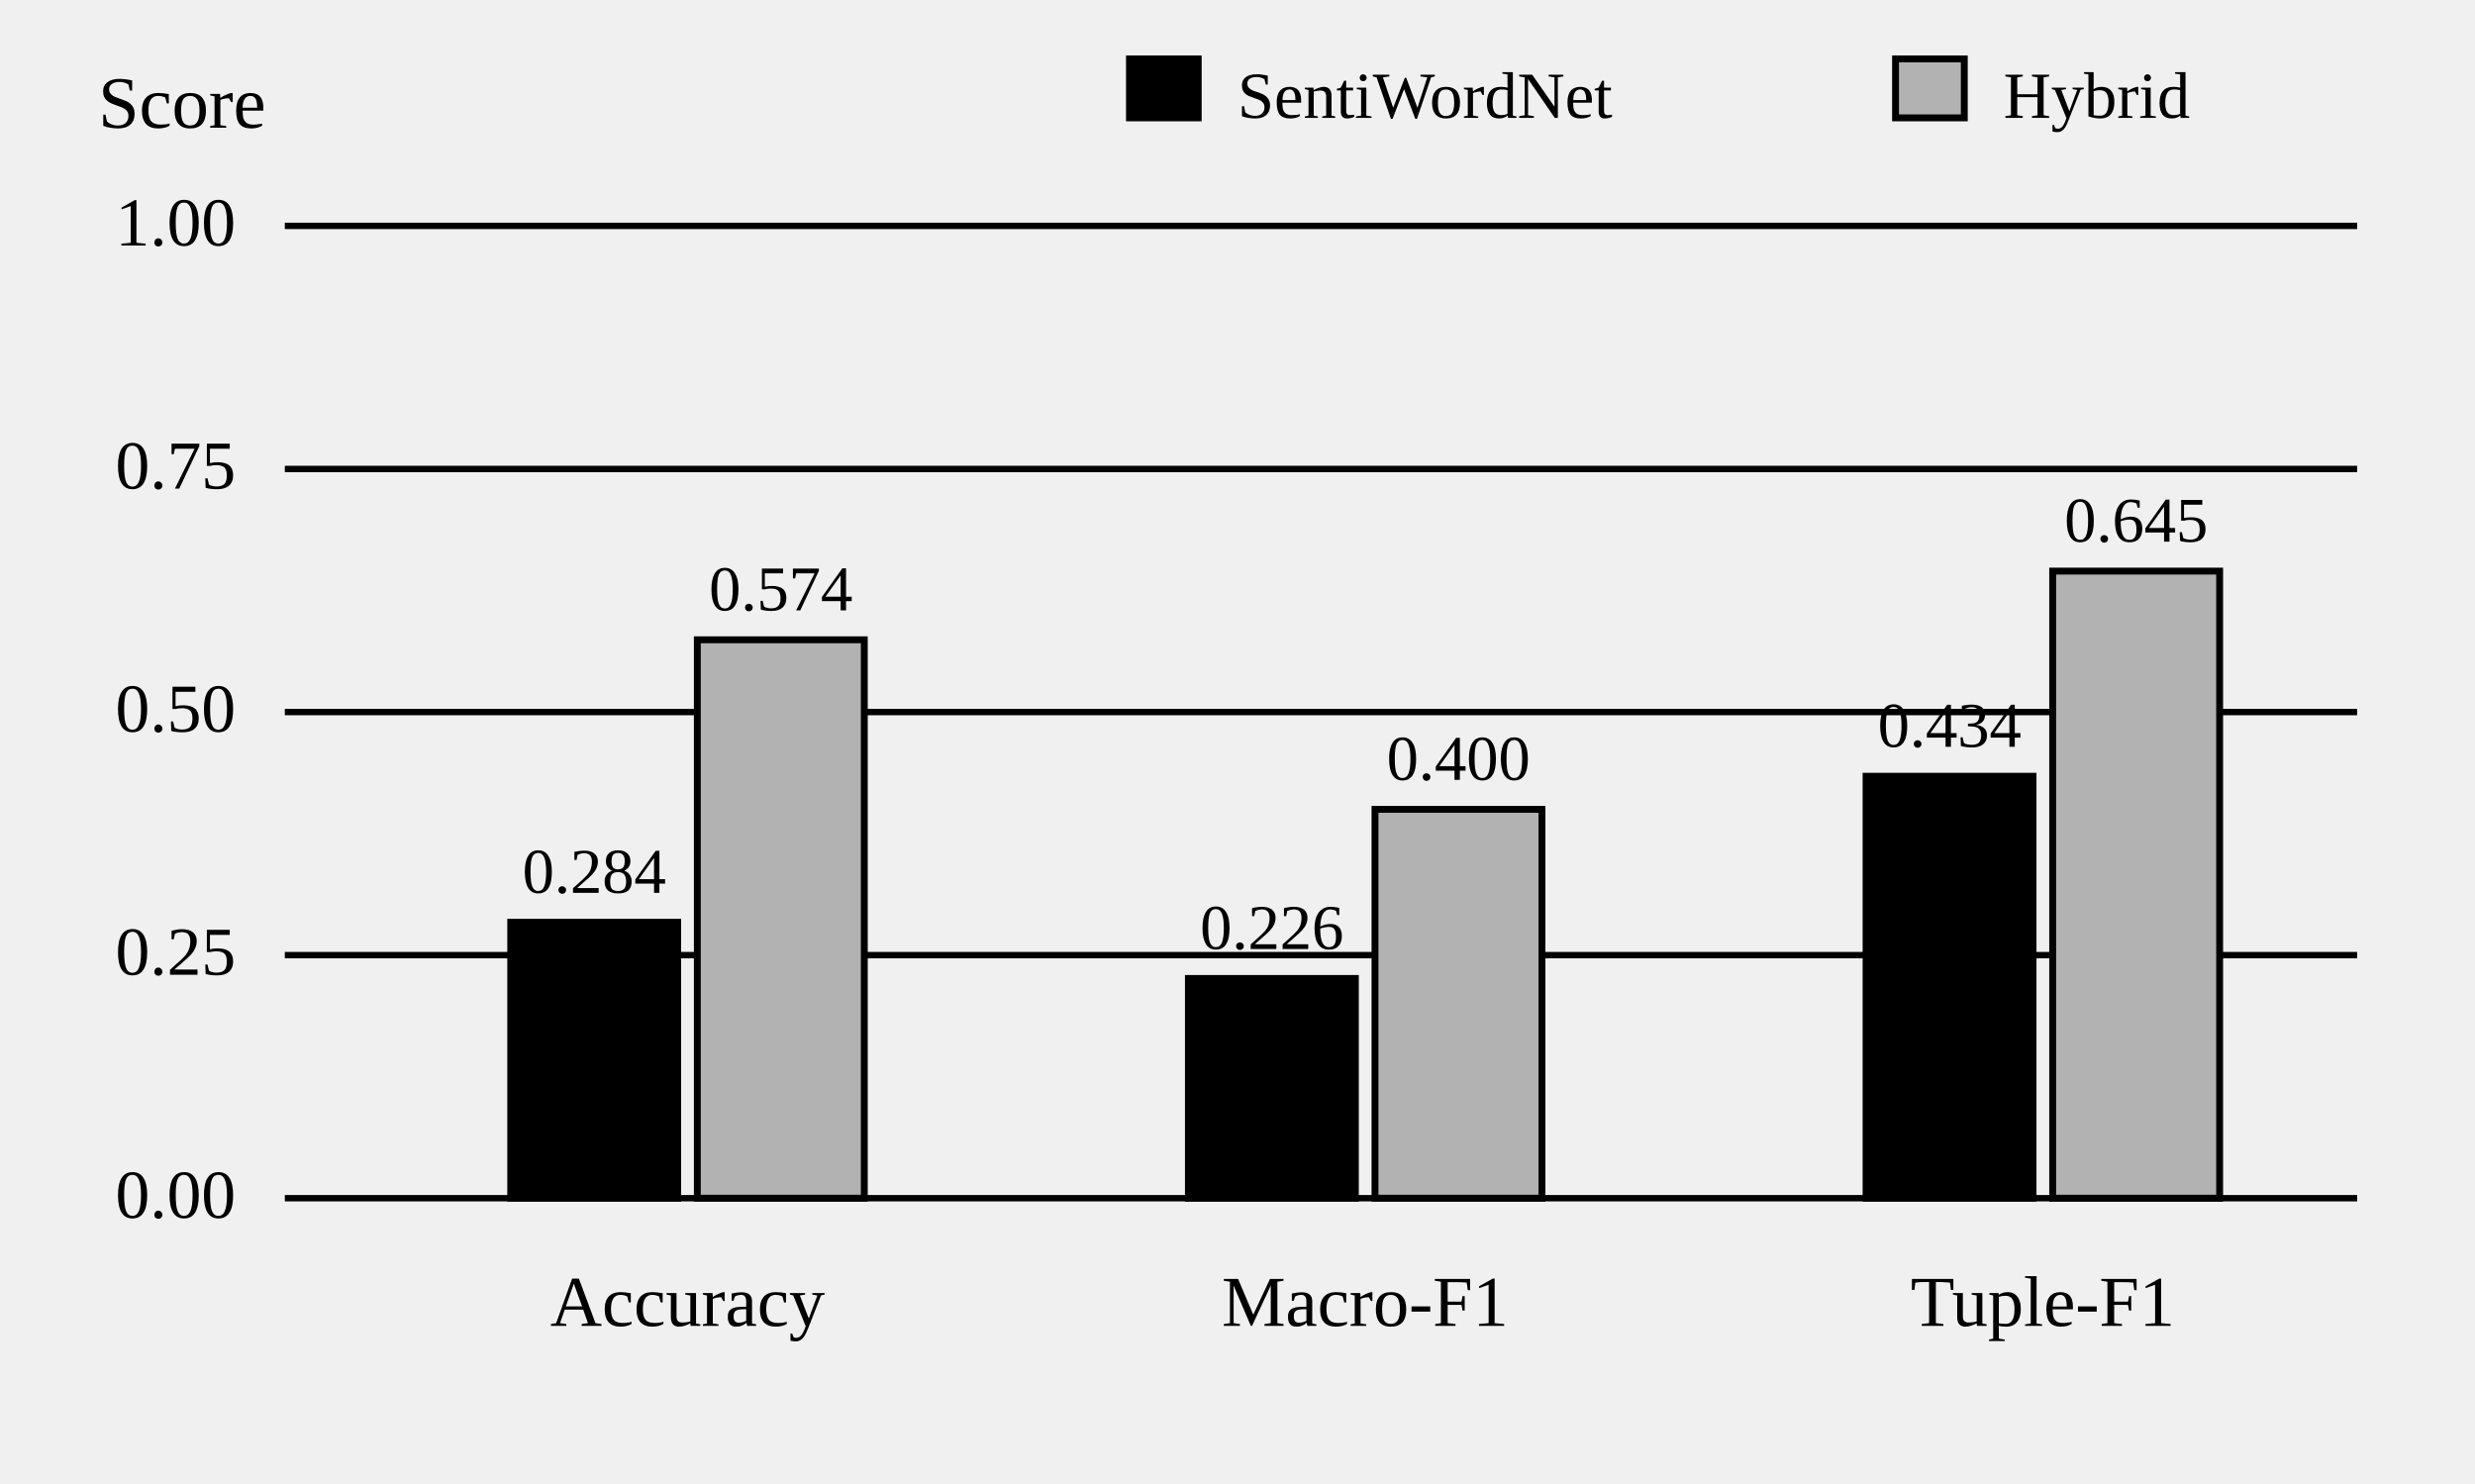
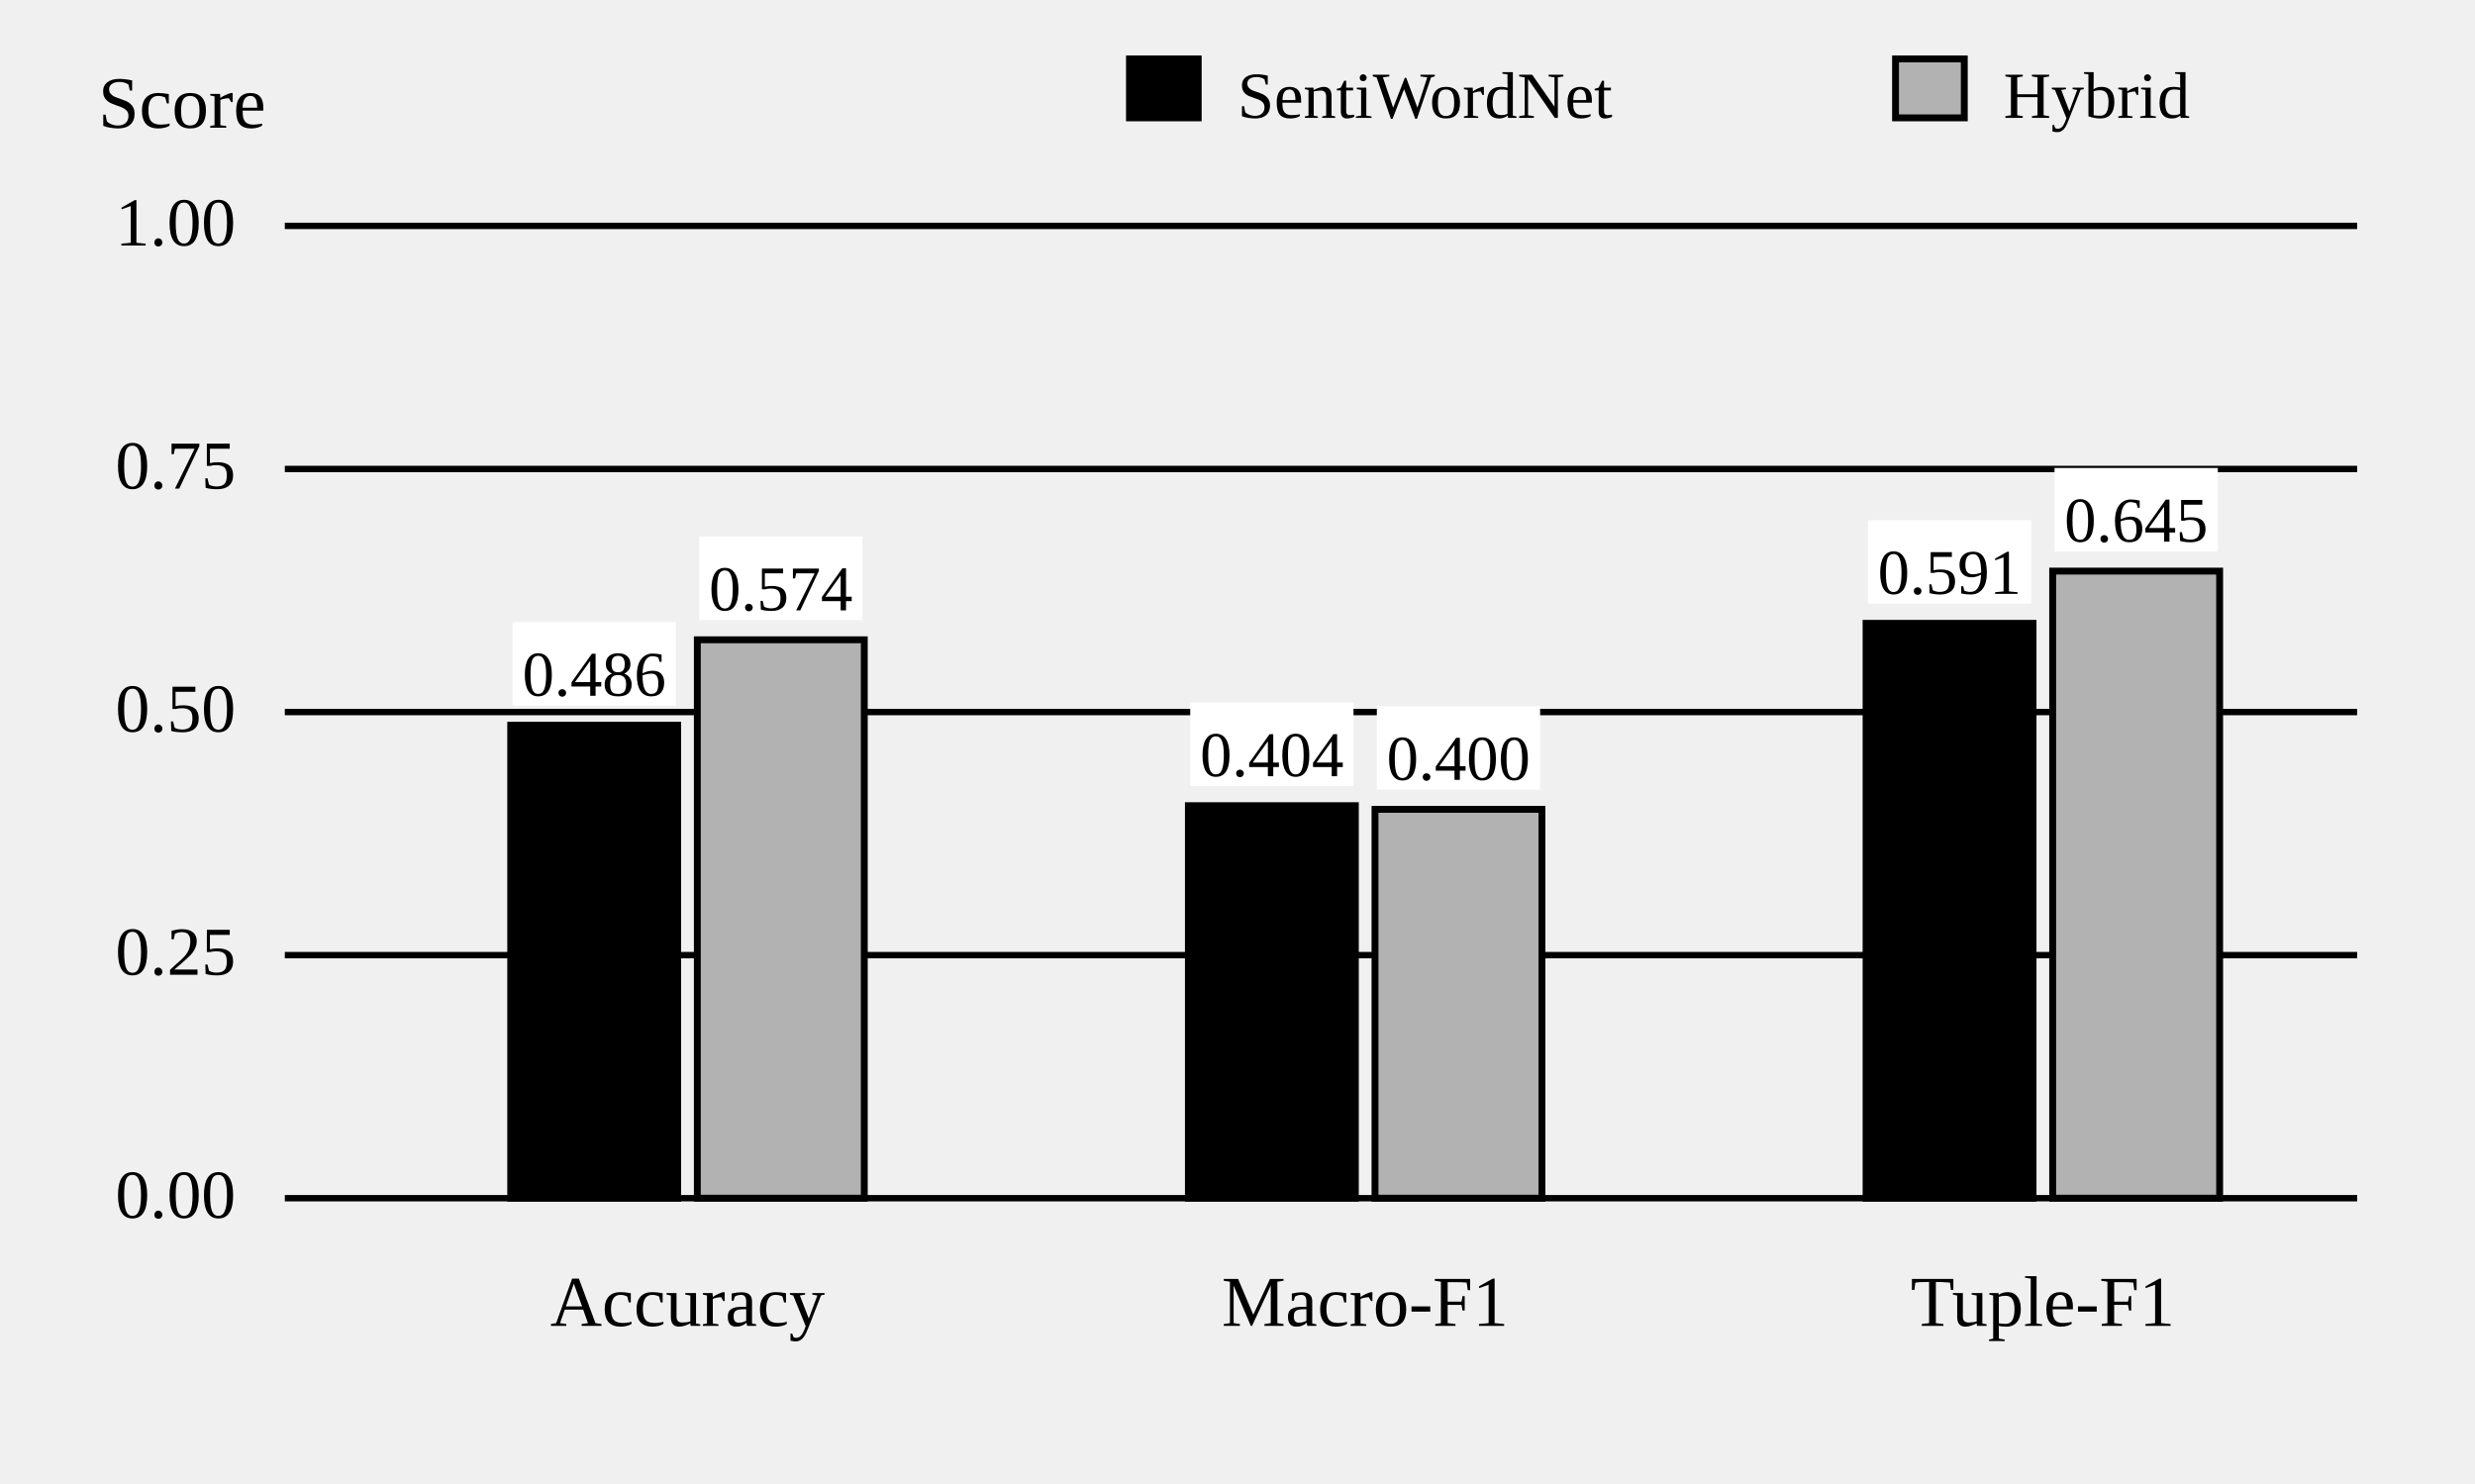
<svg xmlns="http://www.w3.org/2000/svg" width="252pt" height="151pt" viewBox="0 0 252 151">
  <polyline points="29,122 240,122" fill="none" stroke="black" stroke-width="0.65" />
  <text x="24" y="124" font-family="Times New Roman,serif" font-size="7" text-anchor="end">0.00</text>
  <polyline points="29,97.25 240,97.25" fill="none" stroke="black" stroke-width="0.65" />
  <text x="24" y="99.25" font-family="Times New Roman,serif" font-size="7" text-anchor="end">0.25</text>
  <polyline points="29,72.5 240,72.5" fill="none" stroke="black" stroke-width="0.65" />
  <text x="24" y="74.5" font-family="Times New Roman,serif" font-size="7" text-anchor="end">0.50</text>
  <polyline points="29,47.75 240,47.75" fill="none" stroke="black" stroke-width="0.65" />
  <text x="24" y="49.75" font-family="Times New Roman,serif" font-size="7" text-anchor="end">0.75</text>
  <polyline points="29,23 240,23" fill="none" stroke="black" stroke-width="0.65" />
  <text x="24" y="25" font-family="Times New Roman,serif" font-size="7" text-anchor="end">1.00</text>
-   <rect x="52" y="93.905" width="17" height="28.095" fill="rgb(0,0,0)" stroke="black" stroke-width="0.7" />
-   <text x="60.5" y="90.905" font-family="Times New Roman,serif" font-size="6.5" text-anchor="middle">0.284</text>
+   <rect x="52" y="73.838" width="17" height="48.162" fill="rgb(0,0,0)" stroke="black" stroke-width="0.7" />
+   <rect x="52.188" y="63.338" width="16.625" height="8.5" fill="white" />
+   <text x="60.5" y="70.838" font-family="Times New Roman,serif" font-size="6.5" text-anchor="middle">0.486</text>
  <rect x="71" y="65.142" width="17" height="56.858" fill="rgb(178,178,178)" stroke="black" stroke-width="0.7" />
+   <rect x="71.188" y="54.642" width="16.625" height="8.5" fill="white" />
  <text x="79.5" y="62.142" font-family="Times New Roman,serif" font-size="6.5" text-anchor="middle">0.574</text>
  <text x="70" y="135" font-family="Times New Roman,serif" font-size="7.3" text-anchor="middle">Accuracy</text>
-   <rect x="121" y="99.625" width="17" height="22.375" fill="rgb(0,0,0)" stroke="black" stroke-width="0.7" />
-   <text x="129.5" y="96.625" font-family="Times New Roman,serif" font-size="6.5" text-anchor="middle">0.226</text>
+   <rect x="121" y="82.033" width="17" height="39.967" fill="rgb(0,0,0)" stroke="black" stroke-width="0.7" />
+   <rect x="121.188" y="71.533" width="16.625" height="8.5" fill="white" />
+   <text x="129.5" y="79.033" font-family="Times New Roman,serif" font-size="6.5" text-anchor="middle">0.404</text>
  <rect x="140" y="82.406" width="17" height="39.594" fill="rgb(178,178,178)" stroke="black" stroke-width="0.7" />
+   <rect x="140.188" y="71.906" width="16.625" height="8.5" fill="white" />
  <text x="148.5" y="79.406" font-family="Times New Roman,serif" font-size="6.5" text-anchor="middle">0.400</text>
  <text x="139" y="135" font-family="Times New Roman,serif" font-size="7.3" text-anchor="middle">Macro-F1</text>
-   <rect x="190" y="79.038" width="17" height="42.962" fill="rgb(0,0,0)" stroke="black" stroke-width="0.7" />
-   <text x="198.5" y="76.038" font-family="Times New Roman,serif" font-size="6.5" text-anchor="middle">0.434</text>
+   <rect x="190" y="63.467" width="17" height="58.533" fill="rgb(0,0,0)" stroke="black" stroke-width="0.7" />
+   <rect x="190.188" y="52.967" width="16.625" height="8.5" fill="white" />
+   <text x="198.5" y="60.467" font-family="Times New Roman,serif" font-size="6.5" text-anchor="middle">0.591</text>
  <rect x="209" y="58.15" width="17" height="63.85" fill="rgb(178,178,178)" stroke="black" stroke-width="0.7" />
+   <rect x="209.188" y="47.65" width="16.625" height="8.5" fill="white" />
  <text x="217.5" y="55.15" font-family="Times New Roman,serif" font-size="6.5" text-anchor="middle">0.645</text>
  <text x="208" y="135" font-family="Times New Roman,serif" font-size="7.3" text-anchor="middle">Tuple-F1</text>
  <text x="10" y="13" font-family="Times New Roman,serif" font-size="7.5" text-anchor="start">Score</text>
  <rect x="115" y="6" width="7" height="6" fill="rgb(0,0,0)" stroke="black" stroke-width="0.7" />
  <text x="126" y="12" font-family="Times New Roman,serif" font-size="6.7" text-anchor="start">SentiWordNet</text>
  <rect x="193" y="6" width="7" height="6" fill="rgb(178,178,178)" stroke="black" stroke-width="0.7" />
  <text x="204" y="12" font-family="Times New Roman,serif" font-size="6.7" text-anchor="start">Hybrid</text>
</svg>
